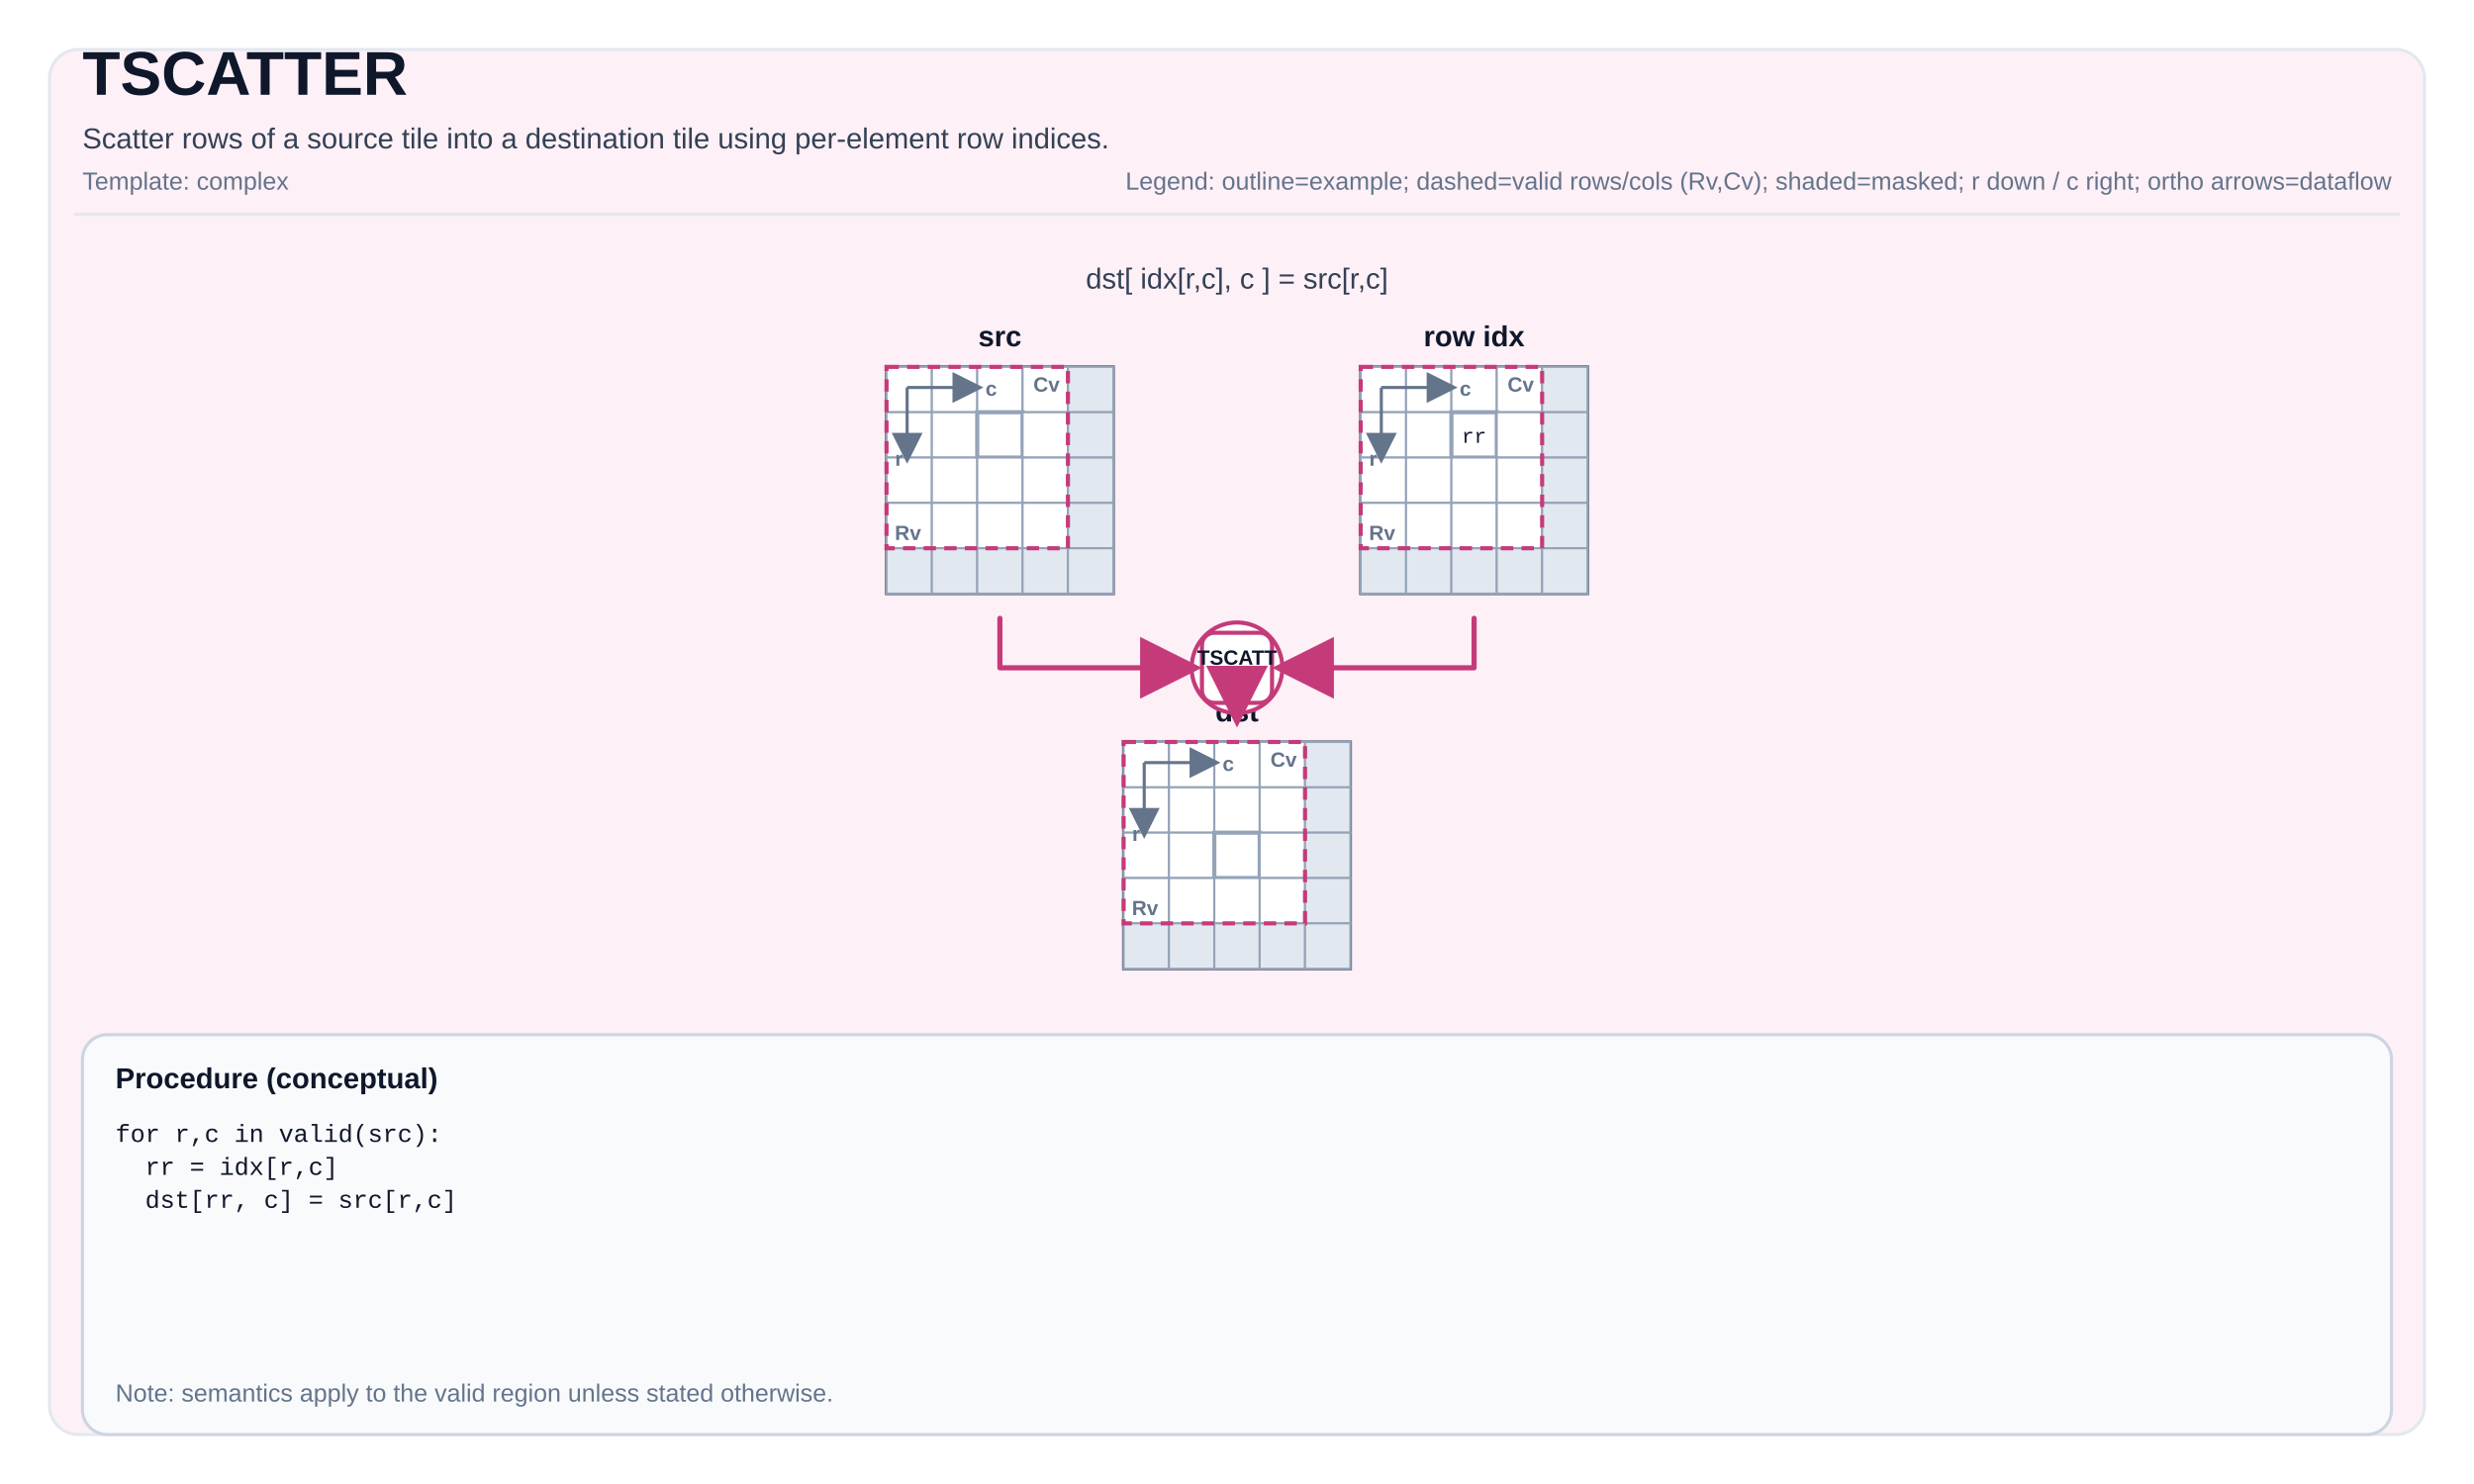
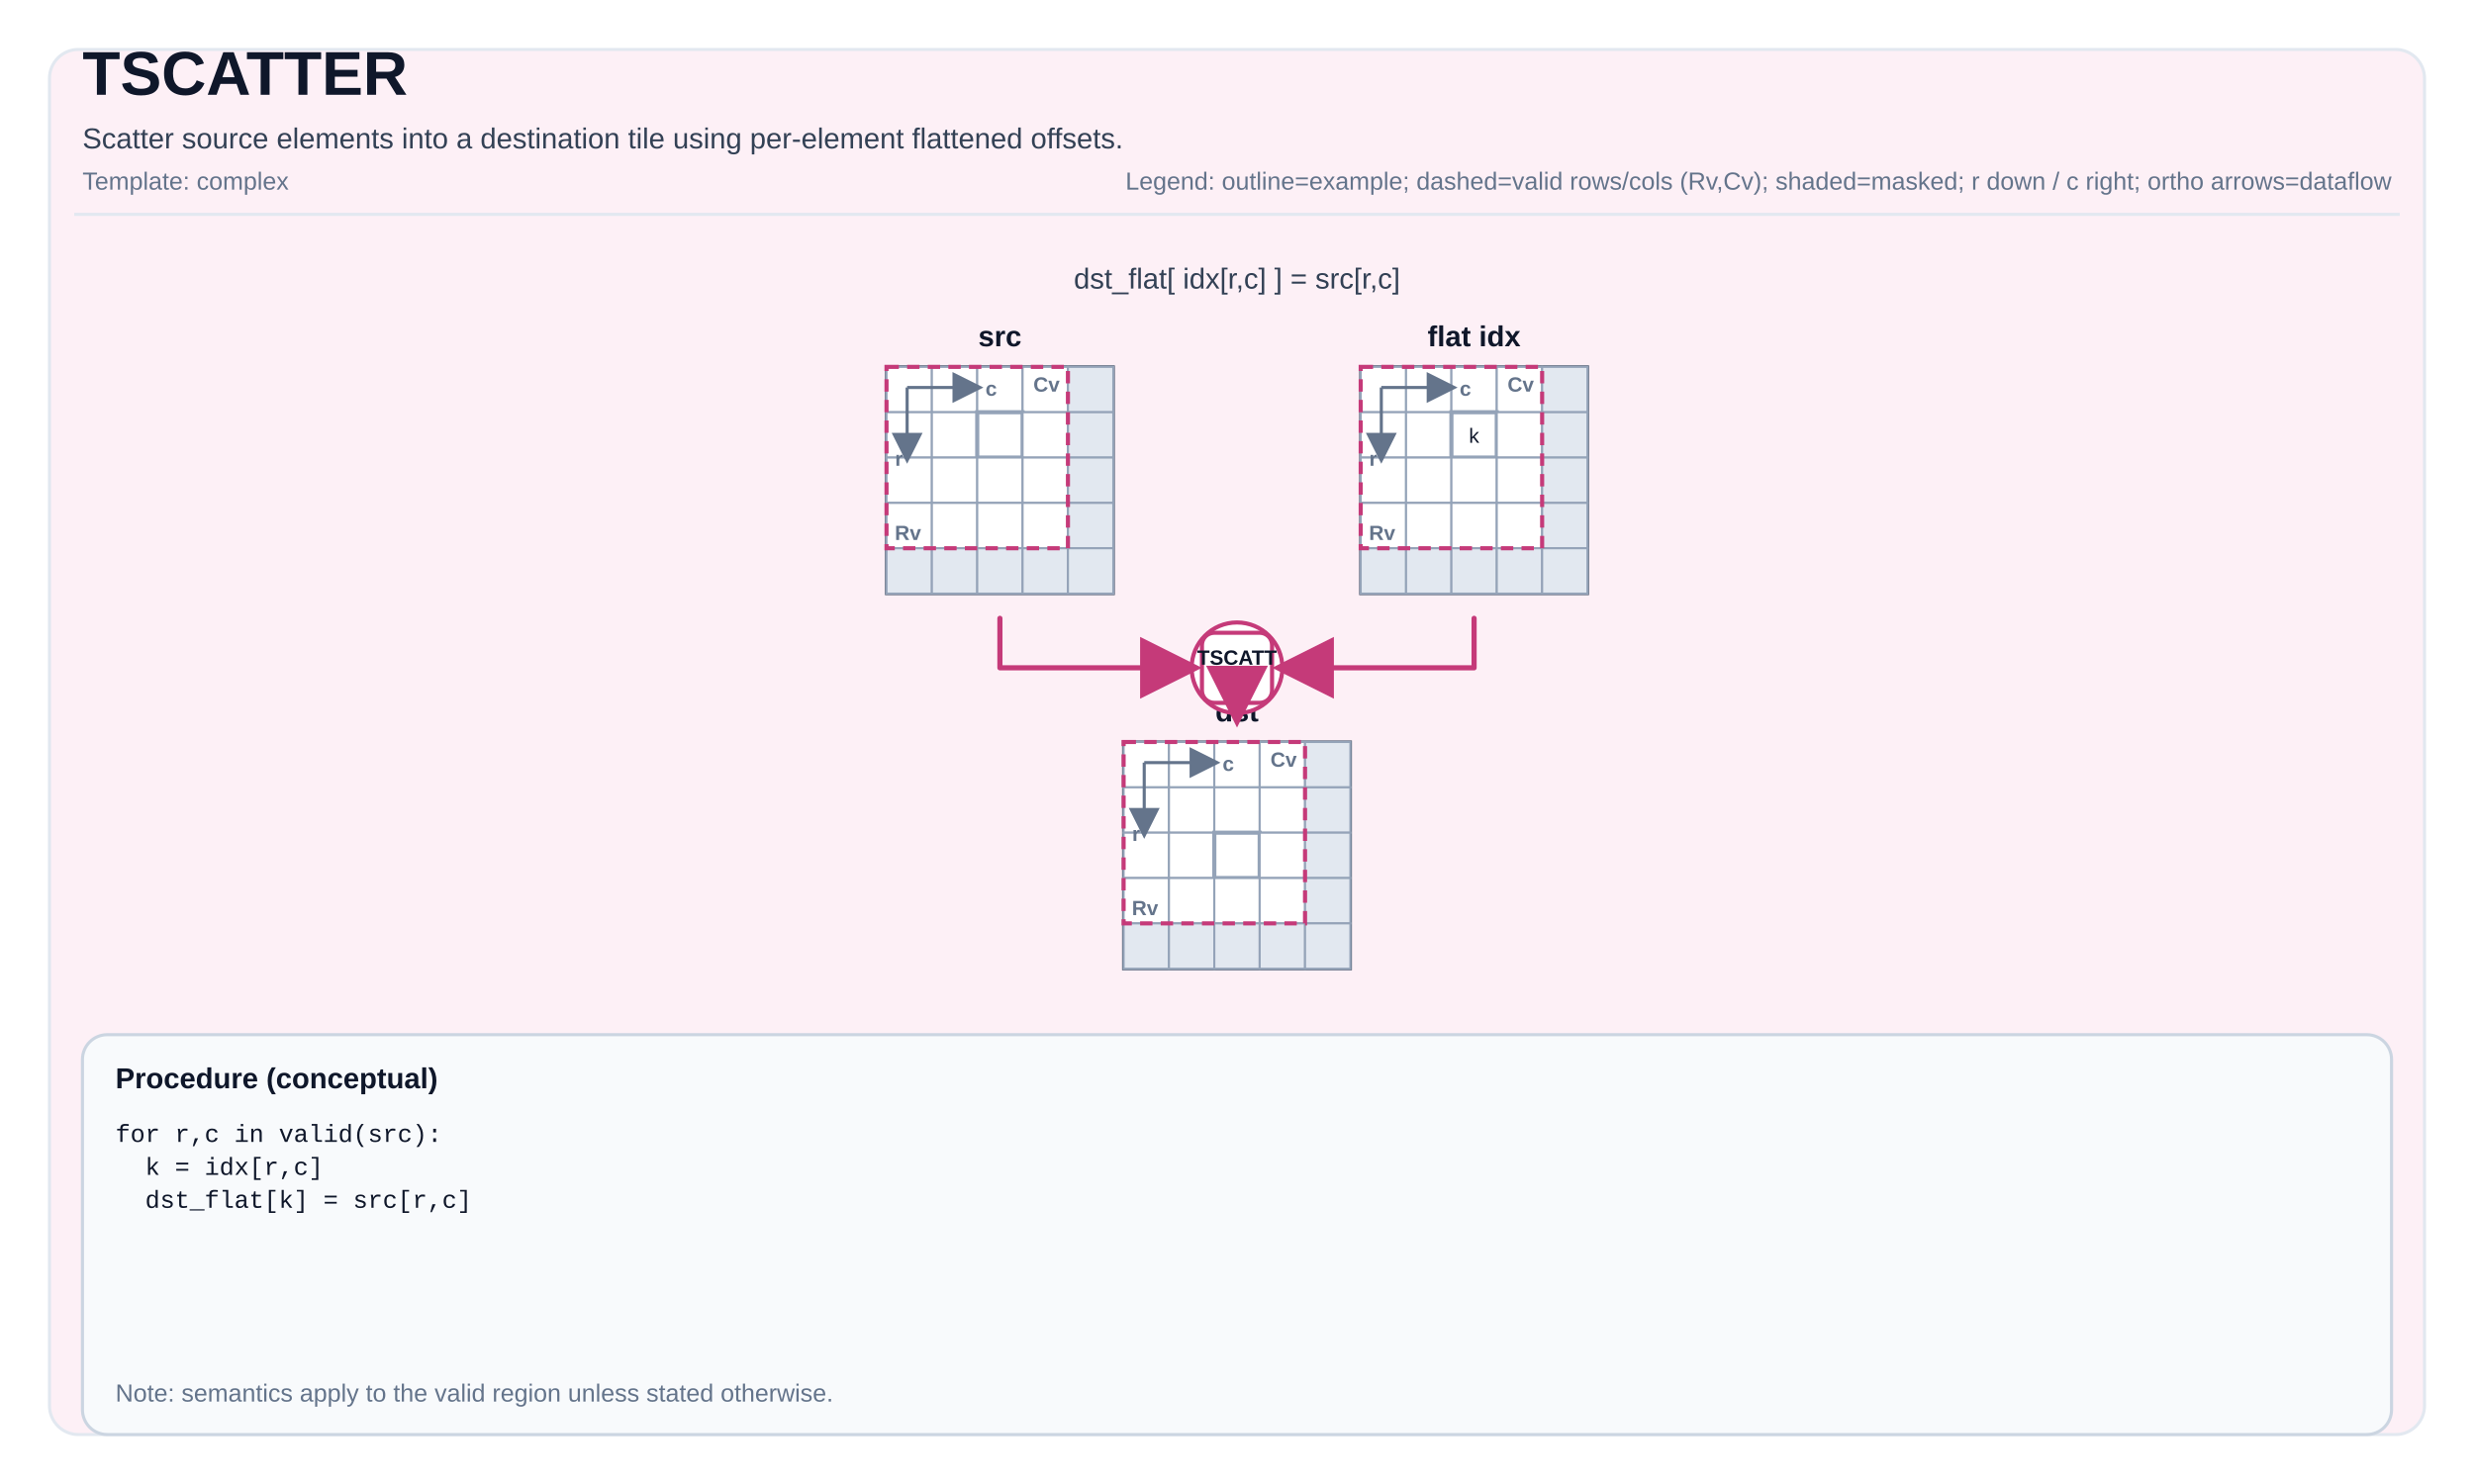
<svg xmlns="http://www.w3.org/2000/svg" width="1200" height="720" viewBox="0 0 1200 720" role="img" aria-label="TSCATTER tile operation diagram">
  <defs>
    <marker id="arrow" markerWidth="12" markerHeight="12" refX="10" refY="6" orient="auto">
      <path d="M0,0 L0,12 L12,6 z" fill="#C53A79" />
    </marker>
    <marker id="axisArrow" markerWidth="10" markerHeight="10" refX="8" refY="5" orient="auto">
      <path d="M0,0 L0,10 L10,5 z" fill="#64748b" />
    </marker>
  </defs>
  <style>
svg { font-family: Arial, Helvetica, sans-serif; }
.title { font-size: 30px; font-weight: 700; fill: #0f172a; }
.subtitle { font-size: 14px; fill: #334155; }
.meta { font-size: 12px; fill: #64748b; }
.frame { fill: white; }
.panel { fill: #FDF0F6; stroke: #e2e8f0; stroke-width: 1.5; rx: 14; }
.tileLabel { font-size: 14px; font-weight: 700; fill: #0f172a; }
.tileBorder { fill: none; stroke: #475569; stroke-width: 1.5; }
.cell { fill: #ffffff; stroke: #94a3b8; stroke-width: 1; }
.cellMasked { fill: #e2e8f0; }
.cellHL { stroke-width: 2; }
.cellText { font-family: ui-monospace, SFMono-Regular, Menlo, Monaco, Consolas, 'Liberation Mono', 'Courier New', monospace; font-size: 10px; fill: #0f172a; }
.arrow { stroke-width: 2.5; fill: none; stroke-linejoin: round; stroke-linecap: round; }
.axisLine { stroke: #64748b; stroke-width: 1.5; fill: none; }
.axisText { font-size: 10px; fill: #64748b; font-weight: 700; }
.opCircle { fill: #ffffff; stroke-width: 2; }
.opRect { fill: #ffffff; stroke-width: 2; }
.opText { font-size: 10px; font-weight: 800; fill: #0f172a; }
.procBox { fill: #f8fafc; stroke: #cbd5e1; stroke-width: 1.5; rx: 12; }
.procTitle { font-size: 14px; font-weight: 700; fill: #0f172a; }
.procText { font-family: ui-monospace, SFMono-Regular, Menlo, Monaco, Consolas, 'Liberation Mono', 'Courier New', monospace; font-size: 12px; fill: #0f172a; }
.smallLabel { font-size: 12px; fill: #334155; }
.scalarBox { fill: #ffffff; stroke: #cbd5e1; stroke-width: 1.5; }
.scalarValue { font-size: 16px; font-weight: 700; }
.validBox { fill: none; stroke-width: 2; stroke-dasharray: 6 4; }
</style>
  <rect x="0" y="0" width="1200" height="720" class="frame" />
  <rect x="24" y="24" width="1152" height="672" class="panel" />
  <text x="40" y="46" class="title">TSCATTER</text>
-   <text x="40" y="72" class="subtitle">Scatter rows of a source tile into a destination tile using per-element row indices.</text>
+   <text x="40" y="72" class="subtitle">Scatter source elements into a destination tile using per-element flattened offsets.</text>
  <text x="40" y="92" class="meta">Template: complex</text>
  <text x="1160" y="92" class="meta" text-anchor="end">Legend: outline=example; dashed=valid rows/cols (Rv,Cv); shaded=masked; r down / c right; ortho arrows=dataflow</text>
  <line x1="36" y1="104" x2="1164" y2="104" stroke="#e2e8f0" stroke-width="1.5" />
-   <text x="600" y="140" class="subtitle" text-anchor="middle" fill="#C53A79">dst[ idx[r,c], c ] = src[r,c]</text>
+   <text x="600" y="140" class="subtitle" text-anchor="middle" fill="#C53A79">dst_flat[ idx[r,c] ] = src[r,c]</text>
  <text x="485" y="168" class="tileLabel" text-anchor="middle">src</text>
  <rect x="430" y="178" width="110" height="110" class="tileBorder" />
  <rect x="430" y="178" width="22" height="22" class="cell" />
  <rect x="452" y="178" width="22" height="22" class="cell" />
  <rect x="474" y="178" width="22" height="22" class="cell" />
  <rect x="496" y="178" width="22" height="22" class="cell" />
  <rect x="518" y="178" width="22" height="22" class="cell cellMasked" />
  <rect x="430" y="200" width="22" height="22" class="cell" />
  <rect x="452" y="200" width="22" height="22" class="cell" />
  <rect x="474" y="200" width="22" height="22" class="cell cellHL" stroke="#C53A79" />
  <rect x="496" y="200" width="22" height="22" class="cell" />
  <rect x="518" y="200" width="22" height="22" class="cell cellMasked" />
  <rect x="430" y="222" width="22" height="22" class="cell" />
  <rect x="452" y="222" width="22" height="22" class="cell" />
  <rect x="474" y="222" width="22" height="22" class="cell" />
  <rect x="496" y="222" width="22" height="22" class="cell" />
  <rect x="518" y="222" width="22" height="22" class="cell cellMasked" />
  <rect x="430" y="244" width="22" height="22" class="cell" />
  <rect x="452" y="244" width="22" height="22" class="cell" />
  <rect x="474" y="244" width="22" height="22" class="cell" />
  <rect x="496" y="244" width="22" height="22" class="cell" />
  <rect x="518" y="244" width="22" height="22" class="cell cellMasked" />
  <rect x="430" y="266" width="22" height="22" class="cell cellMasked" />
  <rect x="452" y="266" width="22" height="22" class="cell cellMasked" />
  <rect x="474" y="266" width="22" height="22" class="cell cellMasked" />
  <rect x="496" y="266" width="22" height="22" class="cell cellMasked" />
  <rect x="518" y="266" width="22" height="22" class="cell cellMasked" />
  <rect x="430" y="178" width="88" height="88" class="validBox" stroke="#C53A79" />
  <text x="434" y="262" class="axisText">Rv</text>
  <text x="514" y="190" class="axisText" text-anchor="end">Cv</text>
  <path d="M 440 188 L 474 188" class="axisLine" marker-end="url(#axisArrow)" />
  <path d="M 440 188 L 440 222" class="axisLine" marker-end="url(#axisArrow)" />
  <text x="478" y="192" class="axisText">c</text>
  <text x="438" y="226" class="axisText" text-anchor="end">r</text>
-   <text x="715" y="168" class="tileLabel" text-anchor="middle">row idx</text>
+   <text x="715" y="168" class="tileLabel" text-anchor="middle">flat idx</text>
  <rect x="660" y="178" width="110" height="110" class="tileBorder" />
  <rect x="660" y="178" width="22" height="22" class="cell" />
  <rect x="682" y="178" width="22" height="22" class="cell" />
  <rect x="704" y="178" width="22" height="22" class="cell" />
  <rect x="726" y="178" width="22" height="22" class="cell" />
  <rect x="748" y="178" width="22" height="22" class="cell cellMasked" />
  <rect x="660" y="200" width="22" height="22" class="cell" />
  <rect x="682" y="200" width="22" height="22" class="cell" />
  <rect x="704" y="200" width="22" height="22" class="cell cellHL" stroke="#C53A79" />
-   <text x="715" y="212" class="cellText" text-anchor="middle" dominant-baseline="middle">rr</text>
+   <text x="715" y="212" class="cellText" text-anchor="middle" dominant-baseline="middle">k</text>
  <rect x="726" y="200" width="22" height="22" class="cell" />
  <rect x="748" y="200" width="22" height="22" class="cell cellMasked" />
  <rect x="660" y="222" width="22" height="22" class="cell" />
  <rect x="682" y="222" width="22" height="22" class="cell" />
  <rect x="704" y="222" width="22" height="22" class="cell" />
  <rect x="726" y="222" width="22" height="22" class="cell" />
  <rect x="748" y="222" width="22" height="22" class="cell cellMasked" />
  <rect x="660" y="244" width="22" height="22" class="cell" />
  <rect x="682" y="244" width="22" height="22" class="cell" />
  <rect x="704" y="244" width="22" height="22" class="cell" />
  <rect x="726" y="244" width="22" height="22" class="cell" />
  <rect x="748" y="244" width="22" height="22" class="cell cellMasked" />
  <rect x="660" y="266" width="22" height="22" class="cell cellMasked" />
  <rect x="682" y="266" width="22" height="22" class="cell cellMasked" />
  <rect x="704" y="266" width="22" height="22" class="cell cellMasked" />
  <rect x="726" y="266" width="22" height="22" class="cell cellMasked" />
  <rect x="748" y="266" width="22" height="22" class="cell cellMasked" />
  <rect x="660" y="178" width="88" height="88" class="validBox" stroke="#C53A79" />
  <text x="664" y="262" class="axisText">Rv</text>
  <text x="744" y="190" class="axisText" text-anchor="end">Cv</text>
  <path d="M 670 188 L 704 188" class="axisLine" marker-end="url(#axisArrow)" />
  <path d="M 670 188 L 670 222" class="axisLine" marker-end="url(#axisArrow)" />
  <text x="708" y="192" class="axisText">c</text>
  <text x="668" y="226" class="axisText" text-anchor="end">r</text>
  <text x="600" y="350" class="tileLabel" text-anchor="middle">dst</text>
  <rect x="545" y="360" width="110" height="110" class="tileBorder" />
  <rect x="545" y="360" width="22" height="22" class="cell" />
  <rect x="567" y="360" width="22" height="22" class="cell" />
  <rect x="589" y="360" width="22" height="22" class="cell" />
  <rect x="611" y="360" width="22" height="22" class="cell" />
  <rect x="633" y="360" width="22" height="22" class="cell cellMasked" />
  <rect x="545" y="382" width="22" height="22" class="cell" />
  <rect x="567" y="382" width="22" height="22" class="cell" />
  <rect x="589" y="382" width="22" height="22" class="cell" />
  <rect x="611" y="382" width="22" height="22" class="cell" />
  <rect x="633" y="382" width="22" height="22" class="cell cellMasked" />
  <rect x="545" y="404" width="22" height="22" class="cell" />
  <rect x="567" y="404" width="22" height="22" class="cell" />
  <rect x="589" y="404" width="22" height="22" class="cell cellHL" stroke="#C53A79" />
  <rect x="611" y="404" width="22" height="22" class="cell" />
  <rect x="633" y="404" width="22" height="22" class="cell cellMasked" />
  <rect x="545" y="426" width="22" height="22" class="cell" />
  <rect x="567" y="426" width="22" height="22" class="cell" />
  <rect x="589" y="426" width="22" height="22" class="cell" />
  <rect x="611" y="426" width="22" height="22" class="cell" />
  <rect x="633" y="426" width="22" height="22" class="cell cellMasked" />
  <rect x="545" y="448" width="22" height="22" class="cell cellMasked" />
  <rect x="567" y="448" width="22" height="22" class="cell cellMasked" />
  <rect x="589" y="448" width="22" height="22" class="cell cellMasked" />
  <rect x="611" y="448" width="22" height="22" class="cell cellMasked" />
  <rect x="633" y="448" width="22" height="22" class="cell cellMasked" />
  <rect x="545" y="360" width="88" height="88" class="validBox" stroke="#C53A79" />
  <text x="549" y="444" class="axisText">Rv</text>
  <text x="629" y="372" class="axisText" text-anchor="end">Cv</text>
  <path d="M 555 370 L 589 370" class="axisLine" marker-end="url(#axisArrow)" />
  <path d="M 555 370 L 555 404" class="axisLine" marker-end="url(#axisArrow)" />
  <text x="593" y="374" class="axisText">c</text>
  <text x="553" y="408" class="axisText" text-anchor="end">r</text>
  <circle cx="600" cy="324" r="22" class="opCircle" stroke="#C53A79" />
  <rect x="583" y="307" width="34" height="34" rx="6" class="opRect" stroke="#C53A79" />
  <text x="600" y="322.5" class="opText" font-size="8px" text-anchor="middle">TSCATT</text>
  <text x="600" y="331.5" class="opText" font-size="8px" text-anchor="middle">ER</text>
  <path d="M 485 300 L 485 324 L 578 324 L 578 324" class="arrow" stroke="#C53A79" marker-end="url(#arrow)" />
  <path d="M 715 300 L 715 324 L 622 324 L 622 324" class="arrow" stroke="#C53A79" marker-end="url(#arrow)" />
  <path d="M 600 346 L 600 347 L 600 347 L 600 348" class="arrow" stroke="#C53A79" marker-end="url(#arrow)" />
  <rect x="40" y="502" width="1120" height="194" class="procBox" />
  <text x="56" y="528" class="procTitle">Procedure (conceptual)</text>
  <text x="56" y="554" class="procText" xml:space="preserve">
    <tspan x="56" dy="0">for r,c in valid(src):</tspan>
-     <tspan x="56" dy="16">  rr = idx[r,c]</tspan>
-     <tspan x="56" dy="16">  dst[rr, c] = src[r,c]</tspan>
+     <tspan x="56" dy="16">  k = idx[r,c]</tspan>
+     <tspan x="56" dy="16">  dst_flat[k] = src[r,c]</tspan>
  </text>
  <text x="56" y="680" class="meta">Note: semantics apply to the valid region unless stated otherwise.</text>
</svg>
